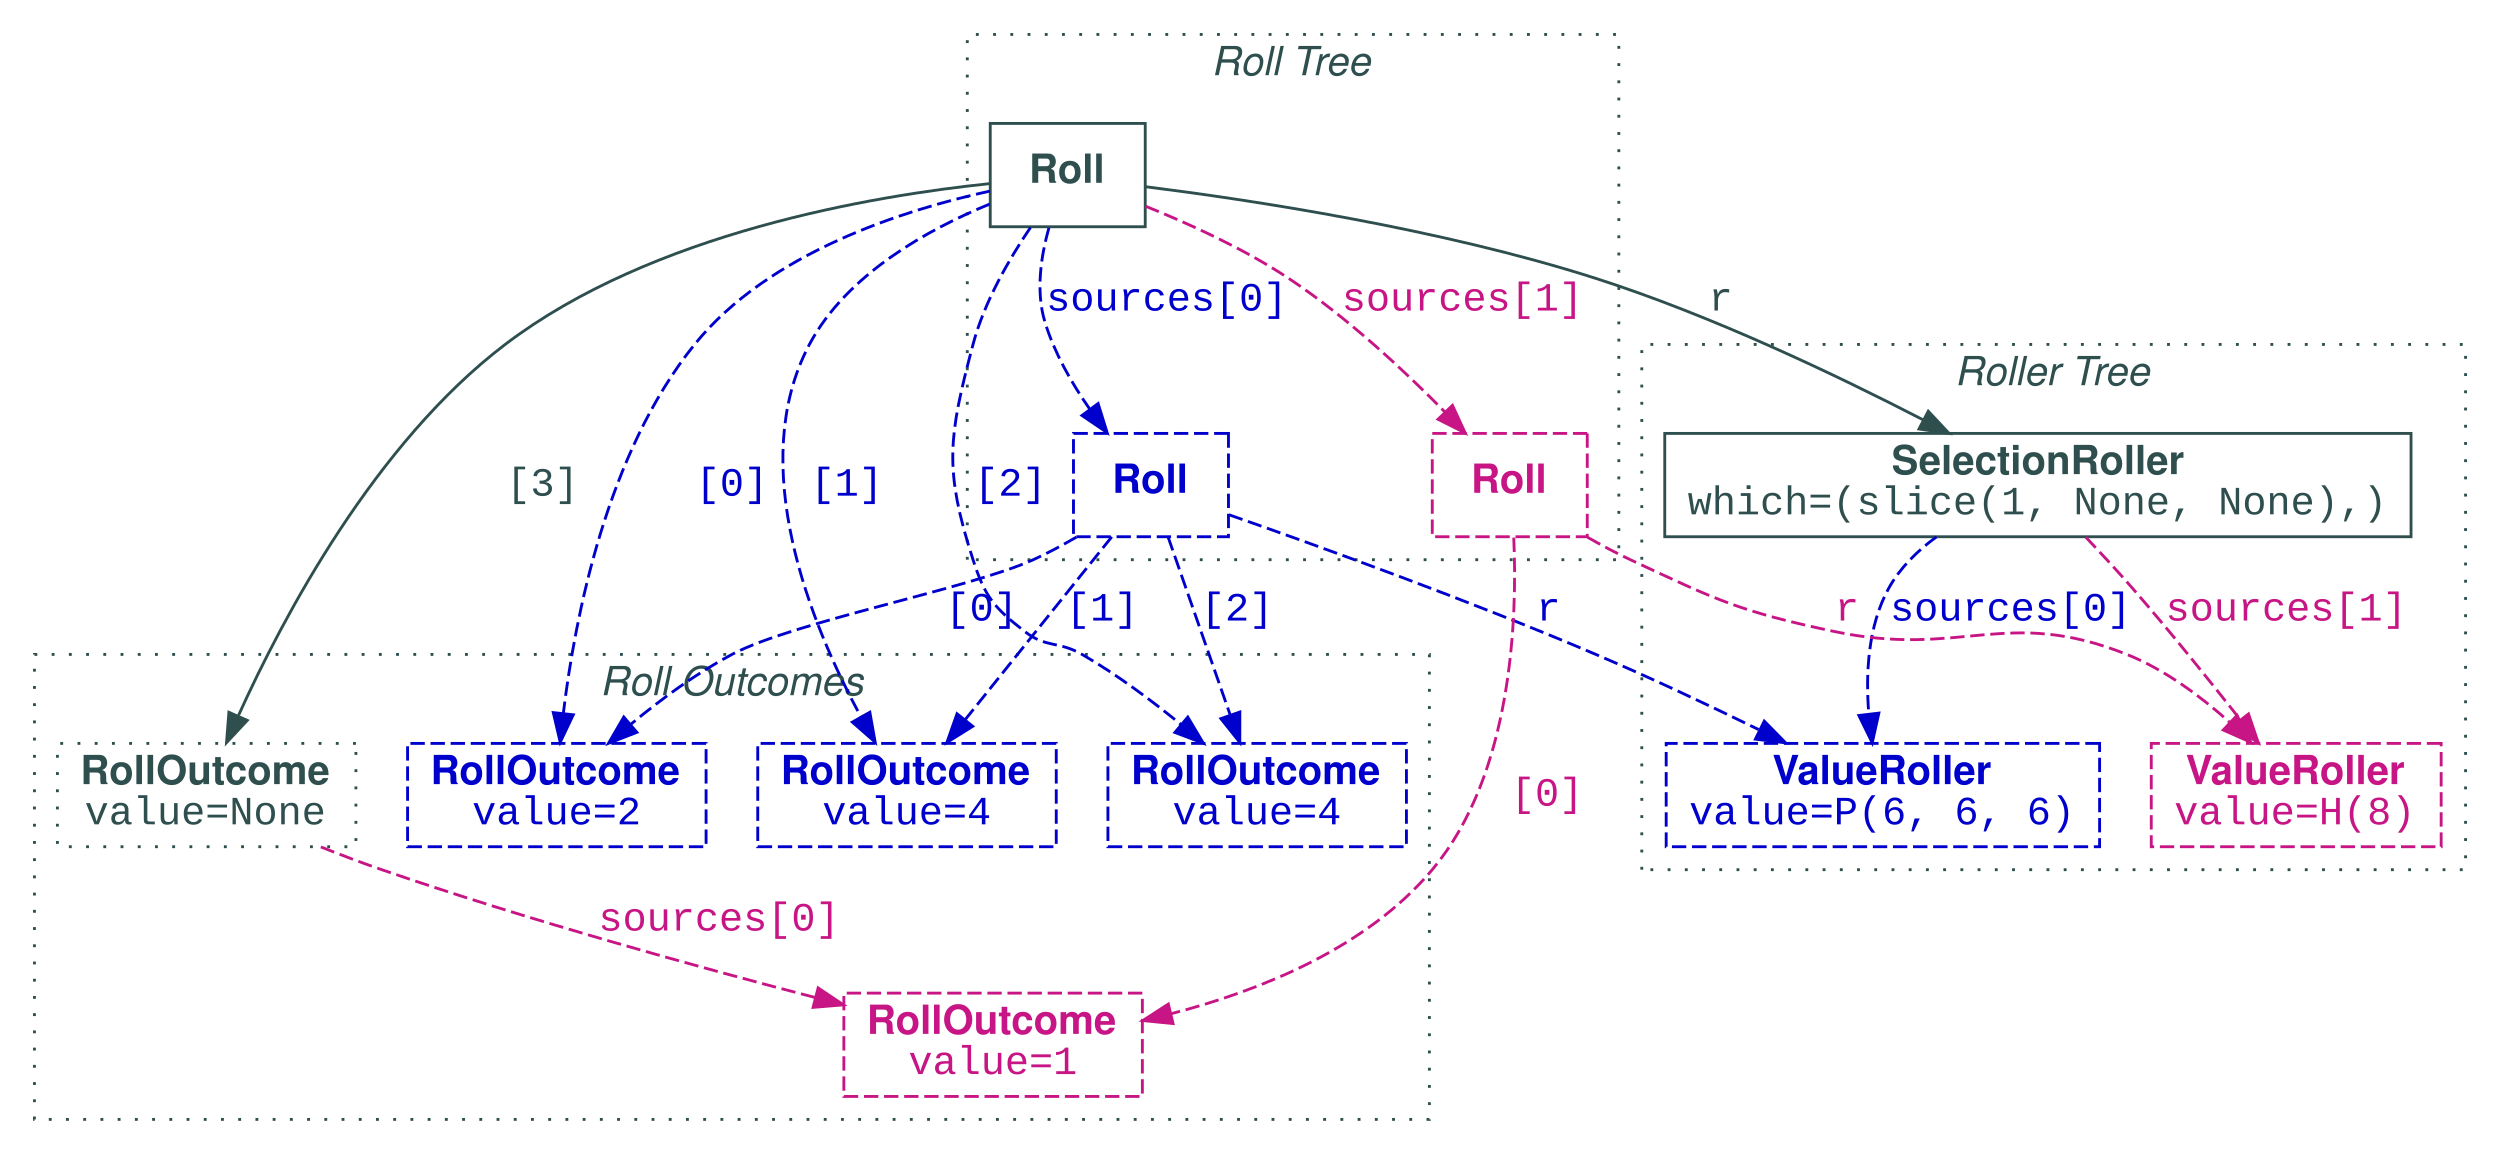
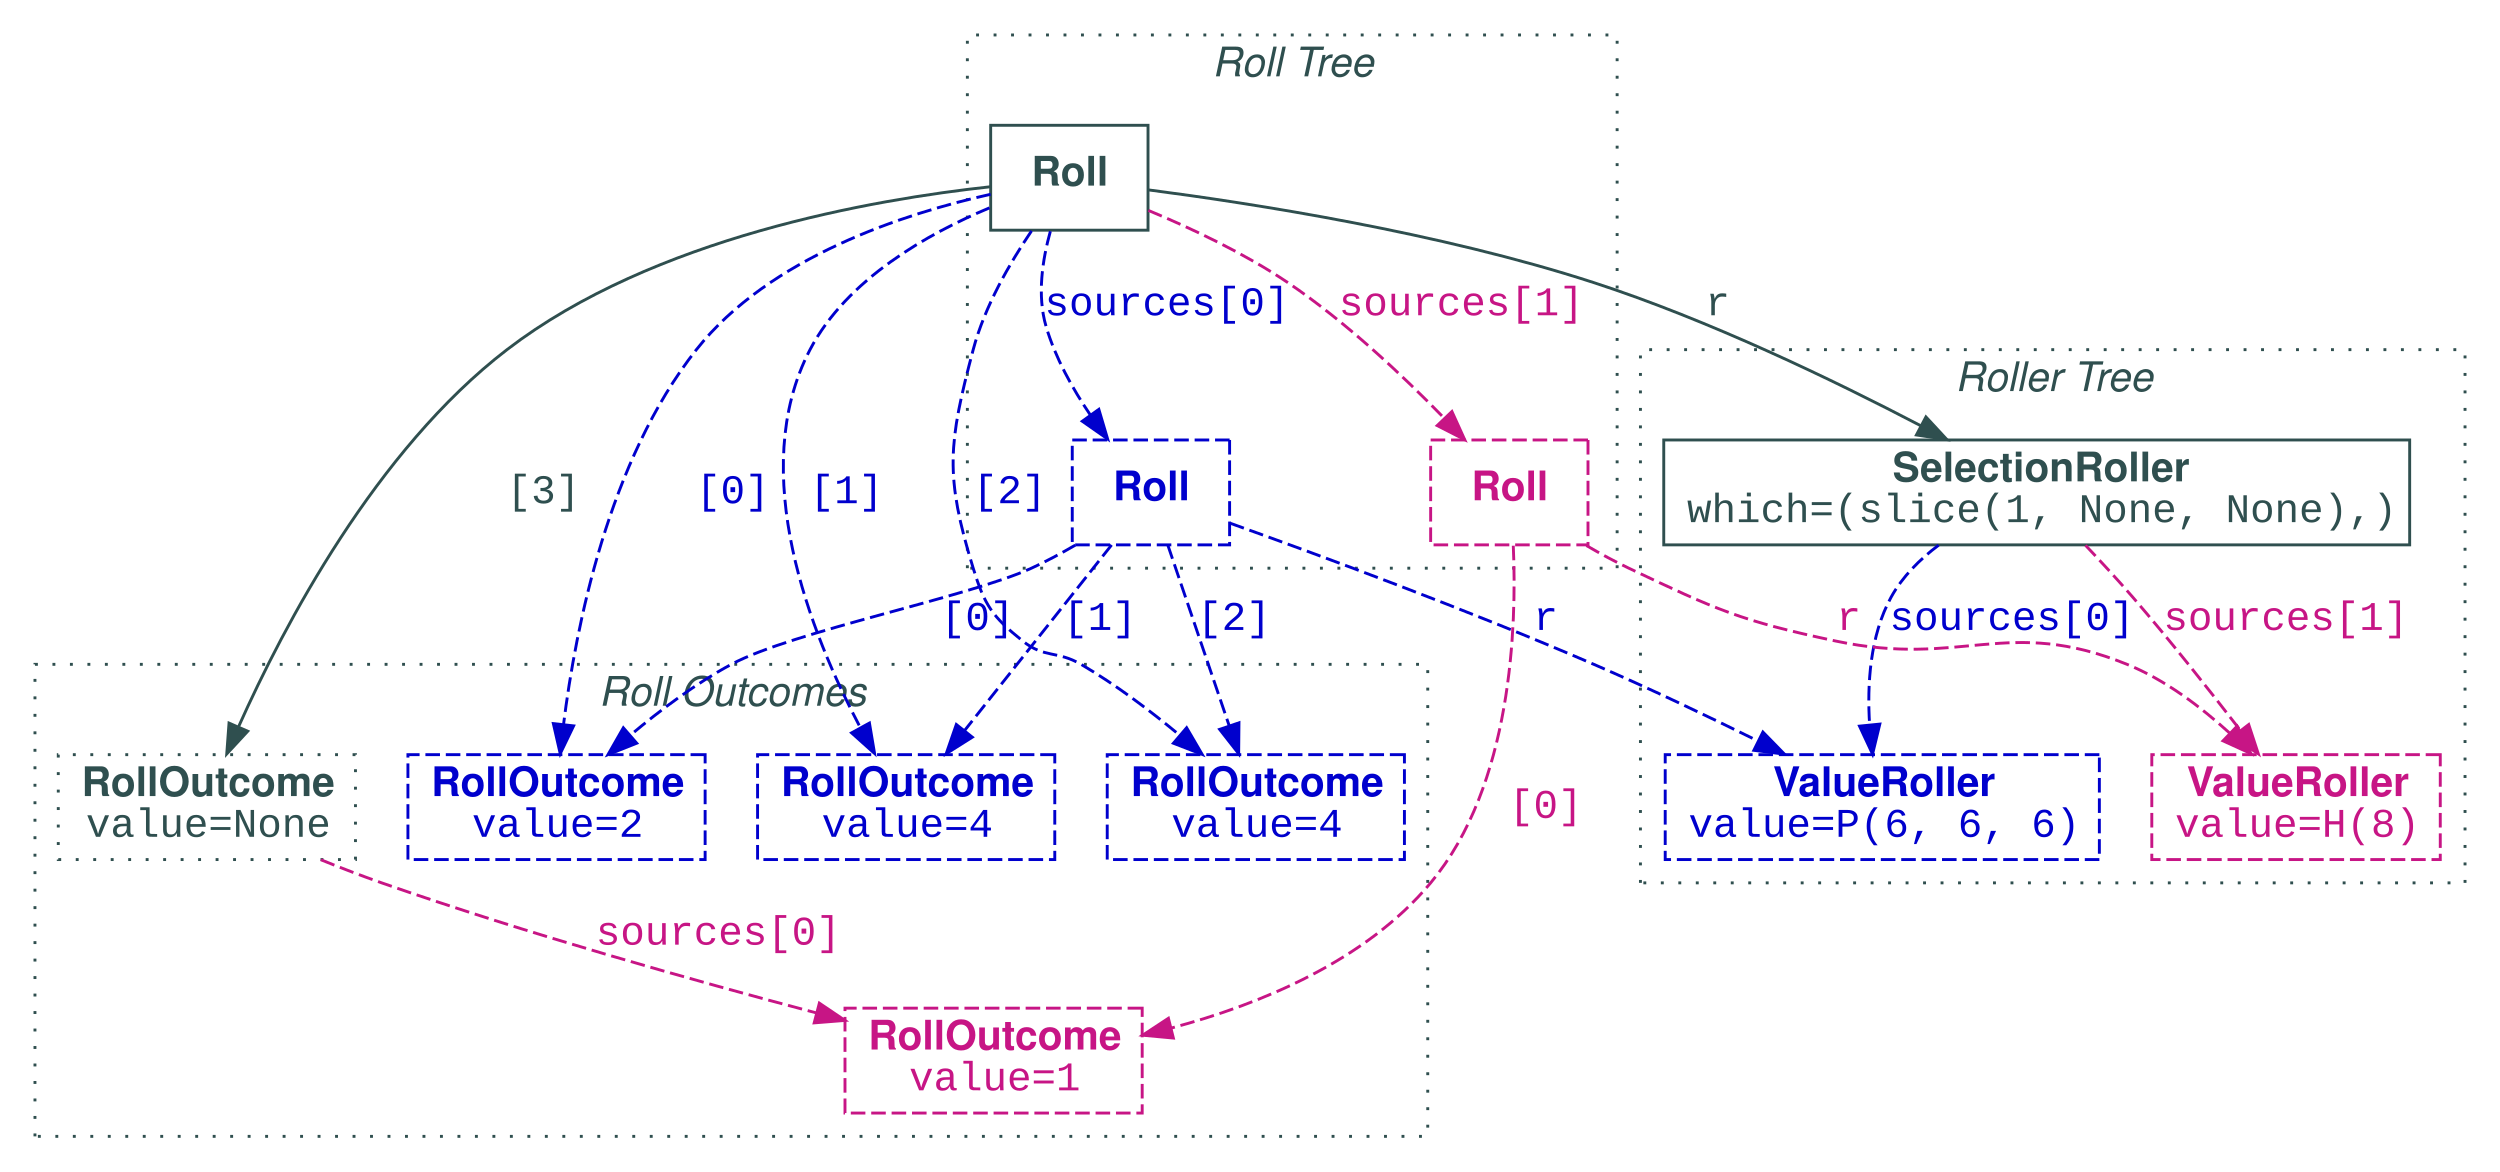
- <svg xmlns="http://www.w3.org/2000/svg" width="871pt" height="402pt" viewBox="0.00 0.00 871.00 402.00">
+ <svg xmlns="http://www.w3.org/2000/svg" width="858pt" height="402pt" viewBox="0.00 0.00 858.00 402.00">
  <g id="graph0" class="graph" transform="scale(1 1) rotate(0) translate(4 398)">
+     <g id="clust3" class="cluster">
+       <polygon fill="transparent" stroke="DarkSlateGray" stroke-dasharray="1,5" points="8,-8 8,-170 486,-170 486,-8 8,-8" />
+       <text text-anchor="start" x="201.5" y="-155.8" font-family="Helvetica,sans-Serif" font-style="italic" font-size="14.00" fill="DarkSlateGray">Roll Outcomes</text>
+     </g>
    <g id="clust1" class="cluster">
-       <polygon fill="transparent" stroke="DarkSlateGray" stroke-dasharray="1,5" points="333,-203 333,-386 560,-386 560,-203 333,-203" />
-       <text text-anchor="start" x="418" y="-371.8" font-family="Helvetica,sans-Serif" font-style="italic" font-size="14.00" fill="DarkSlateGray">Roll Tree</text>
+       <polygon fill="transparent" stroke="DarkSlateGray" stroke-dasharray="1,5" points="328,-203 328,-386 551,-386 551,-203 328,-203" />
+       <text text-anchor="start" x="412" y="-371.8" font-family="Helvetica,sans-Serif" font-style="italic" font-size="14.00" fill="DarkSlateGray">Roll Tree</text>
    </g>
    <g id="clust2" class="cluster">
-       <polygon fill="transparent" stroke="DarkSlateGray" stroke-dasharray="1,5" points="568,-95 568,-278 855,-278 855,-95 568,-95" />
-       <text text-anchor="start" x="677" y="-263.8" font-family="Helvetica,sans-Serif" font-style="italic" font-size="14.00" fill="DarkSlateGray">Roller Tree</text>
-     </g>
-     <g id="clust3" class="cluster">
-       <polygon fill="transparent" stroke="DarkSlateGray" stroke-dasharray="1,5" points="8,-8 8,-170 494,-170 494,-8 8,-8" />
-       <text text-anchor="start" x="205" y="-155.8" font-family="Helvetica,sans-Serif" font-style="italic" font-size="14.00" fill="DarkSlateGray">Roll Outcomes</text>
+       <polygon fill="transparent" stroke="DarkSlateGray" stroke-dasharray="1,5" points="559,-95 559,-278 842,-278 842,-95 559,-95" />
+       <text text-anchor="start" x="667" y="-263.8" font-family="Helvetica,sans-Serif" font-style="italic" font-size="14.00" fill="DarkSlateGray">Roller Tree</text>
    </g>
    <g id="node1" class="node">
-       <polygon fill="none" stroke="DarkSlateGray" points="395,-355 341,-355 341,-319 395,-319 395,-355" />
-       <text text-anchor="start" x="354.5" y="-334.3" font-family="Helvetica,sans-Serif" font-weight="bold" font-size="14.00" fill="DarkSlateGray">Roll</text>
+       <polygon fill="none" stroke="DarkSlateGray" points="390,-355 336,-355 336,-319 390,-319 390,-355" />
+       <text text-anchor="start" x="350" y="-334.3" font-family="Helvetica,sans-Serif" font-weight="bold" font-size="14.00" fill="DarkSlateGray">Roll</text>
    </g>
    <g id="node2" class="node">
-       <polygon fill="none" stroke="DarkSlateGray" points="836,-247 576,-247 576,-211 836,-211 836,-247" />
-       <text text-anchor="start" x="655" y="-232.8" font-family="Helvetica,sans-Serif" font-weight="bold" font-size="14.00" fill="DarkSlateGray">SelectionRoller</text>
-       <text text-anchor="start" x="584" y="-218.8" font-family="Courier New" font-size="14.00" fill="DarkSlateGray">which=(slice(1, None, None),)</text>
+       <polygon fill="none" stroke="DarkSlateGray" points="823,-247 567,-247 567,-211 823,-211 823,-247" />
+       <text text-anchor="start" x="645.5" y="-232.8" font-family="Helvetica,sans-Serif" font-weight="bold" font-size="14.00" fill="DarkSlateGray">SelectionRoller</text>
+       <text text-anchor="start" x="575" y="-218.8" font-family="Courier New" font-size="14.00" fill="DarkSlateGray">which=(slice(1, None, None),)</text>
    </g>
    <g id="edge1" class="edge">
-       <path fill="none" stroke="DarkSlateGray" d="M395.02,-332.96C431.35,-328.4 497.65,-318.41 552,-301 592.15,-288.14 635.56,-267.45 666.03,-251.72" />
-       <polygon fill="DarkSlateGray" stroke="DarkSlateGray" points="667.81,-254.74 675.05,-247.01 664.57,-248.54 667.81,-254.74" />
-       <text text-anchor="middle" x="595.5" y="-289.8" font-family="Courier New" font-size="14.00" fill="DarkSlateGray">r</text>
+       <path fill="none" stroke="DarkSlateGray" d="M390.05,-332.84C425.73,-328.2 490.17,-318.19 543,-301 582.53,-288.14 625.23,-267.55 655.28,-251.84" />
+       <polygon fill="DarkSlateGray" stroke="DarkSlateGray" points="656.98,-254.91 664.18,-247.14 653.71,-248.72 656.98,-254.91" />
+       <text text-anchor="middle" x="585.5" y="-289.8" font-family="Courier New" font-size="14.00" fill="DarkSlateGray">r</text>
    </g>
    <g id="node3" class="node">
-       <polygon fill="none" stroke="MediumBlue" stroke-dasharray="5,2" points="242,-139 138,-139 138,-103 242,-103 242,-139" />
-       <text text-anchor="start" x="146" y="-124.8" font-family="Helvetica,sans-Serif" font-weight="bold" font-size="14.00" fill="MediumBlue">RollOutcome</text>
-       <text text-anchor="start" x="160.5" y="-110.8" font-family="Courier New" font-size="14.00" fill="MediumBlue">value=2</text>
+       <polygon fill="none" stroke="MediumBlue" stroke-dasharray="5,2" points="238,-139 136,-139 136,-103 238,-103 238,-139" />
+       <text text-anchor="start" x="144" y="-124.8" font-family="Helvetica,sans-Serif" font-weight="bold" font-size="14.00" fill="MediumBlue">RollOutcome</text>
+       <text text-anchor="start" x="158" y="-110.8" font-family="Courier New" font-size="14.00" fill="MediumBlue">value=2</text>
    </g>
    <g id="edge2" class="edge">
-       <path fill="none" stroke="MediumBlue" stroke-dasharray="5,2" d="M340.92,-331.43C311.06,-324.92 263.84,-310.02 238,-278 207.49,-240.19 196.32,-183.06 192.26,-149.44" />
-       <polygon fill="MediumBlue" stroke="MediumBlue" points="195.73,-148.97 191.18,-139.41 188.77,-149.72 195.73,-148.97" />
-       <text text-anchor="middle" x="251" y="-225.3" font-family="Courier New" font-size="14.00" fill="MediumBlue">[0]</text>
+       <path fill="none" stroke="MediumBlue" stroke-dasharray="5,2" d="M335.97,-331.32C306.46,-324.74 260.09,-309.79 235,-278 204.9,-239.87 193.59,-182.84 189.4,-149.33" />
+       <polygon fill="MediumBlue" stroke="MediumBlue" points="192.87,-148.88 188.27,-139.33 185.91,-149.66 192.87,-148.88" />
+       <text text-anchor="middle" x="247.5" y="-225.3" font-family="Courier New" font-size="14.00" fill="MediumBlue">[0]</text>
    </g>
    <g id="node4" class="node">
-       <polygon fill="none" stroke="MediumBlue" stroke-dasharray="5,2" points="364,-139 260,-139 260,-103 364,-103 364,-139" />
-       <text text-anchor="start" x="268" y="-124.8" font-family="Helvetica,sans-Serif" font-weight="bold" font-size="14.00" fill="MediumBlue">RollOutcome</text>
-       <text text-anchor="start" x="282.5" y="-110.8" font-family="Courier New" font-size="14.00" fill="MediumBlue">value=4</text>
+       <polygon fill="none" stroke="MediumBlue" stroke-dasharray="5,2" points="358,-139 256,-139 256,-103 358,-103 358,-139" />
+       <text text-anchor="start" x="264" y="-124.8" font-family="Helvetica,sans-Serif" font-weight="bold" font-size="14.00" fill="MediumBlue">RollOutcome</text>
+       <text text-anchor="start" x="278" y="-110.8" font-family="Courier New" font-size="14.00" fill="MediumBlue">value=4</text>
    </g>
    <g id="edge3" class="edge">
-       <path fill="none" stroke="MediumBlue" stroke-dasharray="5,2" d="M340.78,-326.89C319.34,-318.1 290.99,-302.46 278,-278 255.76,-236.11 278.44,-180.52 295.93,-148.27" />
-       <polygon fill="MediumBlue" stroke="MediumBlue" points="299.05,-149.86 300.91,-139.43 292.95,-146.42 299.05,-149.86" />
-       <text text-anchor="middle" x="291" y="-225.3" font-family="Courier New" font-size="14.00" fill="MediumBlue">[1]</text>
+       <path fill="none" stroke="MediumBlue" stroke-dasharray="5,2" d="M335.59,-326.66C314.4,-317.8 286.63,-302.2 274,-278 252.08,-236.01 274.21,-180.46 291.29,-148.23" />
+       <polygon fill="MediumBlue" stroke="MediumBlue" points="294.39,-149.85 296.15,-139.41 288.26,-146.48 294.39,-149.85" />
+       <text text-anchor="middle" x="286.5" y="-225.3" font-family="Courier New" font-size="14.00" fill="MediumBlue">[1]</text>
    </g>
    <g id="node5" class="node">
-       <polygon fill="none" stroke="MediumBlue" stroke-dasharray="5,2" points="486,-139 382,-139 382,-103 486,-103 486,-139" />
-       <text text-anchor="start" x="390" y="-124.8" font-family="Helvetica,sans-Serif" font-weight="bold" font-size="14.00" fill="MediumBlue">RollOutcome</text>
-       <text text-anchor="start" x="404.5" y="-110.8" font-family="Courier New" font-size="14.00" fill="MediumBlue">value=4</text>
+       <polygon fill="none" stroke="MediumBlue" stroke-dasharray="5,2" points="478,-139 376,-139 376,-103 478,-103 478,-139" />
+       <text text-anchor="start" x="384" y="-124.8" font-family="Helvetica,sans-Serif" font-weight="bold" font-size="14.00" fill="MediumBlue">RollOutcome</text>
+       <text text-anchor="start" x="398" y="-110.8" font-family="Courier New" font-size="14.00" fill="MediumBlue">value=4</text>
    </g>
    <g id="edge4" class="edge">
-       <path fill="none" stroke="MediumBlue" stroke-dasharray="5,2" d="M355.03,-318.76C347.56,-307.74 338.91,-292.78 335,-278 326.47,-245.78 324.77,-234.72 335,-203 339.2,-189.97 342.21,-186.43 353,-178 360.54,-172.1 364.71,-174.79 373,-170 384.97,-163.09 397.14,-154.01 407.43,-145.61" />
-       <polygon fill="MediumBlue" stroke="MediumBlue" points="409.82,-148.17 415.24,-139.07 405.33,-142.81 409.82,-148.17" />
-       <text text-anchor="middle" x="348" y="-225.3" font-family="Courier New" font-size="14.00" fill="MediumBlue">[2]</text>
+       <path fill="none" stroke="MediumBlue" stroke-dasharray="5,2" d="M350.03,-318.76C342.56,-307.74 333.91,-292.78 330,-278 321.47,-245.78 320.19,-234.86 330,-203 333.95,-190.16 336.53,-186.42 347,-178 354.46,-172 358.73,-174.82 367,-170 378.82,-163.11 390.8,-154.04 400.92,-145.63" />
+       <polygon fill="MediumBlue" stroke="MediumBlue" points="403.25,-148.24 408.59,-139.09 398.71,-142.92 403.25,-148.24" />
+       <text text-anchor="middle" x="342.5" y="-225.3" font-family="Courier New" font-size="14.00" fill="MediumBlue">[2]</text>
    </g>
    <g id="node6" class="node">
-       <polygon fill="none" stroke="DarkSlateGray" stroke-dasharray="1,5" points="120,-139 16,-139 16,-103 120,-103 120,-139" />
+       <polygon fill="none" stroke="DarkSlateGray" stroke-dasharray="1,5" points="118,-139 16,-139 16,-103 118,-103 118,-139" />
      <text text-anchor="start" x="24" y="-124.8" font-family="Helvetica,sans-Serif" font-weight="bold" font-size="14.00" fill="DarkSlateGray">RollOutcome</text>
      <text text-anchor="start" x="25.5" y="-110.8" font-family="Courier New" font-size="14.00" fill="DarkSlateGray">value=None</text>
    </g>
    <g id="edge5" class="edge">
-       <path fill="none" stroke="DarkSlateGray" d="M340.89,-334.03C300.36,-329.84 223.27,-316.99 172,-278 126.72,-243.57 94.8,-183.45 79.1,-148.76" />
-       <polygon fill="DarkSlateGray" stroke="DarkSlateGray" points="82.15,-147.02 74.92,-139.28 75.75,-149.84 82.15,-147.02" />
-       <text text-anchor="middle" x="185" y="-225.3" font-family="Courier New" font-size="14.00" fill="DarkSlateGray">[3]</text>
+       <path fill="none" stroke="DarkSlateGray" d="M335.95,-333.91C295.92,-329.58 220.24,-316.55 170,-278 125.01,-243.47 93.44,-183.39 77.94,-148.73" />
+       <polygon fill="DarkSlateGray" stroke="DarkSlateGray" points="81.02,-147.04 73.82,-139.26 74.6,-149.83 81.02,-147.04" />
+       <text text-anchor="middle" x="182.5" y="-225.3" font-family="Courier New" font-size="14.00" fill="DarkSlateGray">[3]</text>
    </g>
    <g id="node7" class="node">
-       <polygon fill="none" stroke="MediumBlue" stroke-dasharray="5,2" points="424,-247 370,-247 370,-211 424,-211 424,-247" />
-       <text text-anchor="start" x="383.5" y="-226.3" font-family="Helvetica,sans-Serif" font-weight="bold" font-size="14.00" fill="MediumBlue">Roll</text>
+       <polygon fill="none" stroke="MediumBlue" stroke-dasharray="5,2" points="418,-247 364,-247 364,-211 418,-211 418,-247" />
+       <text text-anchor="start" x="378" y="-226.3" font-family="Helvetica,sans-Serif" font-weight="bold" font-size="14.00" fill="MediumBlue">Roll</text>
    </g>
    <g id="edge12" class="edge">
-       <path fill="none" stroke="MediumBlue" stroke-dasharray="5,2" d="M361.44,-318.62C358.7,-308.89 356.81,-296.61 360,-286 363.25,-275.18 369.35,-264.51 375.68,-255.45" />
-       <polygon fill="MediumBlue" stroke="MediumBlue" points="378.58,-257.41 381.72,-247.29 372.95,-253.24 378.58,-257.41" />
-       <text text-anchor="middle" x="402.5" y="-289.8" font-family="Courier New" font-size="14.00" fill="MediumBlue">sources[0]</text>
+       <path fill="none" stroke="MediumBlue" stroke-dasharray="5,2" d="M356.49,-318.64C353.77,-308.91 351.88,-296.63 355,-286 358.16,-275.24 364.09,-264.6 370.24,-255.52" />
+       <polygon fill="MediumBlue" stroke="MediumBlue" points="373.12,-257.51 376.13,-247.35 367.44,-253.43 373.12,-257.51" />
+       <text text-anchor="middle" x="396.5" y="-289.8" font-family="Courier New" font-size="14.00" fill="MediumBlue">sources[0]</text>
    </g>
    <g id="node9" class="node">
-       <polygon fill="none" stroke="MediumVioletRed" stroke-dasharray="5,2" points="549,-247 495,-247 495,-211 549,-211 549,-247" />
-       <text text-anchor="start" x="508.5" y="-226.3" font-family="Helvetica,sans-Serif" font-weight="bold" font-size="14.00" fill="MediumVioletRed">Roll</text>
+       <polygon fill="none" stroke="MediumVioletRed" stroke-dasharray="5,2" points="541,-247 487,-247 487,-211 541,-211 541,-247" />
+       <text text-anchor="start" x="501" y="-226.3" font-family="Helvetica,sans-Serif" font-weight="bold" font-size="14.00" fill="MediumVioletRed">Roll</text>
    </g>
    <g id="edge13" class="edge">
-       <path fill="none" stroke="MediumVioletRed" stroke-dasharray="5,2" d="M395.11,-326.15C410.39,-320 429.46,-311.31 445,-301 465,-287.73 484.85,-269.27 499.38,-254.5" />
-       <polygon fill="MediumVioletRed" stroke="MediumVioletRed" points="502.04,-256.78 506.47,-247.16 497,-251.92 502.04,-256.78" />
-       <text text-anchor="middle" x="505.5" y="-289.8" font-family="Courier New" font-size="14.00" fill="MediumVioletRed">sources[1]</text>
+       <path fill="none" stroke="MediumVioletRed" stroke-dasharray="5,2" d="M390.13,-325.78C404.89,-319.63 423.12,-311.05 438,-301 457.75,-287.66 477.34,-269.2 491.68,-254.45" />
+       <polygon fill="MediumVioletRed" stroke="MediumVioletRed" points="494.3,-256.77 498.68,-247.12 489.24,-251.94 494.3,-256.77" />
+       <text text-anchor="middle" x="497.5" y="-289.8" font-family="Courier New" font-size="14.00" fill="MediumVioletRed">sources[1]</text>
    </g>
    <g id="node8" class="node">
-       <polygon fill="none" stroke="MediumBlue" stroke-dasharray="5,2" points="727.5,-139 576.5,-139 576.5,-103 727.5,-103 727.5,-139" />
-       <text text-anchor="start" x="613.5" y="-124.8" font-family="Helvetica,sans-Serif" font-weight="bold" font-size="14.00" fill="MediumBlue">ValueRoller</text>
-       <text text-anchor="start" x="584.5" y="-110.8" font-family="Courier New" font-size="14.00" fill="MediumBlue">value=P(6, 6, 6)</text>
+       <polygon fill="none" stroke="MediumBlue" stroke-dasharray="5,2" points="716.5,-139 567.5,-139 567.5,-103 716.5,-103 716.5,-139" />
+       <text text-anchor="start" x="604.5" y="-124.8" font-family="Helvetica,sans-Serif" font-weight="bold" font-size="14.00" fill="MediumBlue">ValueRoller</text>
+       <text text-anchor="start" x="575.5" y="-110.8" font-family="Courier New" font-size="14.00" fill="MediumBlue">value=P(6, 6, 6)</text>
    </g>
    <g id="edge14" class="edge">
-       <path fill="none" stroke="MediumBlue" stroke-dasharray="5,2" d="M670.68,-210.97C664.03,-206.11 657.94,-200.15 654,-193 646.75,-179.83 645.95,-163.1 647.1,-149.19" />
-       <polygon fill="MediumBlue" stroke="MediumBlue" points="650.59,-149.55 648.29,-139.21 643.63,-148.72 650.59,-149.55" />
-       <text text-anchor="middle" x="696.5" y="-181.8" font-family="Courier New" font-size="14.00" fill="MediumBlue">sources[0]</text>
+       <path fill="none" stroke="MediumBlue" stroke-dasharray="5,2" d="M661.34,-210.9C654.85,-206.02 648.87,-200.06 645,-193 637.77,-179.81 636.75,-163.08 637.66,-149.17" />
+       <polygon fill="MediumBlue" stroke="MediumBlue" points="641.15,-149.49 638.66,-139.19 634.18,-148.79 641.15,-149.49" />
+       <text text-anchor="middle" x="686.5" y="-181.8" font-family="Courier New" font-size="14.00" fill="MediumBlue">sources[0]</text>
    </g>
    <g id="node10" class="node">
-       <polygon fill="none" stroke="MediumVioletRed" stroke-dasharray="5,2" points="846.5,-139 745.5,-139 745.5,-103 846.5,-103 846.5,-139" />
-       <text text-anchor="start" x="757.5" y="-124.8" font-family="Helvetica,sans-Serif" font-weight="bold" font-size="14.00" fill="MediumVioletRed">ValueRoller</text>
-       <text text-anchor="start" x="753.5" y="-110.8" font-family="Courier New" font-size="14.00" fill="MediumVioletRed">value=H(8)</text>
+       <polygon fill="none" stroke="MediumVioletRed" stroke-dasharray="5,2" points="833.5,-139 734.5,-139 734.5,-103 833.5,-103 833.5,-139" />
+       <text text-anchor="start" x="746.5" y="-124.8" font-family="Helvetica,sans-Serif" font-weight="bold" font-size="14.00" fill="MediumVioletRed">ValueRoller</text>
+       <text text-anchor="start" x="742.5" y="-110.8" font-family="Courier New" font-size="14.00" fill="MediumVioletRed">value=H(8)</text>
    </g>
    <g id="edge15" class="edge">
-       <path fill="none" stroke="MediumVioletRed" stroke-dasharray="5,2" d="M722.73,-210.81C728.03,-205.21 733.85,-198.92 739,-193 751.89,-178.19 765.69,-161.03 776.49,-147.3" />
-       <polygon fill="MediumVioletRed" stroke="MediumVioletRed" points="779.38,-149.27 782.78,-139.24 773.87,-144.96 779.38,-149.27" />
-       <text text-anchor="middle" x="792.5" y="-181.8" font-family="Courier New" font-size="14.00" fill="MediumVioletRed">sources[1]</text>
+       <path fill="none" stroke="MediumVioletRed" stroke-dasharray="5,2" d="M711.76,-210.83C717.06,-205.24 722.87,-198.94 728,-193 740.74,-178.24 754.3,-161.08 764.89,-147.34" />
+       <polygon fill="MediumVioletRed" stroke="MediumVioletRed" points="767.76,-149.34 771.06,-139.27 762.2,-145.08 767.76,-149.34" />
+       <text text-anchor="middle" x="780.5" y="-181.8" font-family="Courier New" font-size="14.00" fill="MediumVioletRed">sources[1]</text>
    </g>
    <g id="node11" class="node">
-       <polygon fill="none" stroke="MediumVioletRed" stroke-dasharray="5,2" points="394,-52 290,-52 290,-16 394,-16 394,-52" />
-       <text text-anchor="start" x="298" y="-37.8" font-family="Helvetica,sans-Serif" font-weight="bold" font-size="14.00" fill="MediumVioletRed">RollOutcome</text>
-       <text text-anchor="start" x="312.5" y="-23.8" font-family="Courier New" font-size="14.00" fill="MediumVioletRed">value=1</text>
+       <polygon fill="none" stroke="MediumVioletRed" stroke-dasharray="5,2" points="388,-52 286,-52 286,-16 388,-16 388,-52" />
+       <text text-anchor="start" x="294" y="-37.8" font-family="Helvetica,sans-Serif" font-weight="bold" font-size="14.00" fill="MediumVioletRed">RollOutcome</text>
+       <text text-anchor="start" x="308" y="-23.8" font-family="Courier New" font-size="14.00" fill="MediumVioletRed">value=1</text>
    </g>
    <g id="edge16" class="edge">
-       <path fill="none" stroke="MediumVioletRed" stroke-dasharray="5,2" d="M107.78,-102.93C114.8,-100.14 122.07,-97.39 129,-95 179.21,-77.7 237.3,-61.59 280.12,-50.43" />
-       <polygon fill="MediumVioletRed" stroke="MediumVioletRed" points="281.04,-53.81 289.84,-47.91 279.28,-47.03 281.04,-53.81" />
-       <text text-anchor="middle" x="246.5" y="-73.8" font-family="Courier New" font-size="14.00" fill="MediumVioletRed">sources[0]</text>
+       <path fill="none" stroke="MediumVioletRed" stroke-dasharray="5,2" d="M106.12,-102.93C113.02,-100.14 120.18,-97.38 127,-95 176.54,-77.67 233.89,-61.54 276.13,-50.38" />
+       <polygon fill="MediumVioletRed" stroke="MediumVioletRed" points="277.2,-53.72 285.99,-47.79 275.43,-46.95 277.2,-53.72" />
+       <text text-anchor="middle" x="242.5" y="-73.8" font-family="Courier New" font-size="14.00" fill="MediumVioletRed">sources[0]</text>
    </g>
    <g id="edge7" class="edge">
-       <path fill="none" stroke="MediumBlue" stroke-dasharray="5,2" d="M371.05,-210.89C366.16,-208.04 361.01,-205.27 356,-203 333.73,-192.89 272.63,-181.42 251,-170 238.59,-163.45 226.18,-154.28 215.82,-145.71" />
-       <polygon fill="MediumBlue" stroke="MediumBlue" points="217.88,-142.86 208,-139.03 213.33,-148.19 217.88,-142.86" />
-       <text text-anchor="middle" x="338" y="-181.8" font-family="Courier New" font-size="14.00" fill="MediumBlue">[0]</text>
+       <path fill="none" stroke="MediumBlue" stroke-dasharray="5,2" d="M365.04,-210.91C360.15,-208.06 355,-205.29 350,-203 328.14,-193.01 268.18,-181.36 247,-170 234.76,-163.43 222.54,-154.26 212.36,-145.7" />
+       <polygon fill="MediumBlue" stroke="MediumBlue" points="214.52,-142.93 204.67,-139.02 209.93,-148.22 214.52,-142.93" />
+       <text text-anchor="middle" x="331.5" y="-181.8" font-family="Courier New" font-size="14.00" fill="MediumBlue">[0]</text>
    </g>
    <g id="edge8" class="edge">
-       <path fill="none" stroke="MediumBlue" stroke-dasharray="5,2" d="M383.34,-210.97C369.55,-193.76 348.07,-166.98 332.28,-147.29" />
-       <polygon fill="MediumBlue" stroke="MediumBlue" points="334.89,-144.95 325.91,-139.34 329.43,-149.33 334.89,-144.95" />
-       <text text-anchor="middle" x="380" y="-181.8" font-family="Courier New" font-size="14.00" fill="MediumBlue">[1]</text>
+       <path fill="none" stroke="MediumBlue" stroke-dasharray="5,2" d="M377.5,-210.97C363.87,-193.76 342.65,-166.98 327.05,-147.29" />
+       <polygon fill="MediumBlue" stroke="MediumBlue" points="329.7,-145 320.74,-139.34 324.21,-149.35 329.7,-145" />
+       <text text-anchor="middle" x="373.5" y="-181.8" font-family="Courier New" font-size="14.00" fill="MediumBlue">[1]</text>
    </g>
    <g id="edge9" class="edge">
-       <path fill="none" stroke="MediumBlue" stroke-dasharray="5,2" d="M402.94,-210.97C408.79,-194.22 417.8,-168.41 424.61,-148.89" />
-       <polygon fill="MediumBlue" stroke="MediumBlue" points="427.96,-149.94 427.95,-139.34 421.35,-147.63 427.96,-149.94" />
-       <text text-anchor="middle" x="427" y="-181.8" font-family="Courier New" font-size="14.00" fill="MediumBlue">[2]</text>
+       <path fill="none" stroke="MediumBlue" stroke-dasharray="5,2" d="M396.78,-210.97C402.47,-194.22 411.24,-168.41 417.87,-148.89" />
+       <polygon fill="MediumBlue" stroke="MediumBlue" points="421.21,-149.93 421.11,-139.34 414.58,-147.68 421.21,-149.93" />
+       <text text-anchor="middle" x="419.5" y="-181.8" font-family="Courier New" font-size="14.00" fill="MediumBlue">[2]</text>
    </g>
    <g id="edge6" class="edge">
-       <path fill="none" stroke="MediumBlue" stroke-dasharray="5,2" d="M424.17,-218.66C455.35,-207.76 507.86,-188.81 552,-170 570.83,-161.97 591.27,-152.34 608.73,-143.81" />
-       <polygon fill="MediumBlue" stroke="MediumBlue" points="610.67,-146.76 618.1,-139.2 607.58,-140.48 610.67,-146.76" />
-       <text text-anchor="middle" x="535.5" y="-181.8" font-family="Courier New" font-size="14.00" fill="MediumBlue">r</text>
+       <path fill="none" stroke="MediumBlue" stroke-dasharray="5,2" d="M418.19,-218.43C448.83,-207.47 499.96,-188.6 543,-170 561.64,-161.94 581.87,-152.3 599.16,-143.78" />
+       <polygon fill="MediumBlue" stroke="MediumBlue" points="601.03,-146.76 608.43,-139.18 597.92,-140.49 601.03,-146.76" />
+       <text text-anchor="middle" x="526.5" y="-181.8" font-family="Courier New" font-size="14.00" fill="MediumBlue">r</text>
    </g>
    <g id="edge10" class="edge">
-       <path fill="none" stroke="MediumVioletRed" stroke-dasharray="5,2" d="M549.14,-210.79C554,-208.02 559.08,-205.3 564,-203 594.3,-188.82 602.27,-184.92 635,-178 679.49,-168.59 694.78,-186.89 737,-170 750.16,-164.74 762.65,-155.45 772.72,-146.44" />
-       <polygon fill="MediumVioletRed" stroke="MediumVioletRed" points="775.37,-148.76 780.25,-139.36 770.57,-143.66 775.37,-148.76" />
-       <text text-anchor="middle" x="639.5" y="-181.8" font-family="Courier New" font-size="14.00" fill="MediumVioletRed">r</text>
+       <path fill="none" stroke="MediumVioletRed" stroke-dasharray="5,2" d="M540.46,-210.77C545.21,-207.99 550.18,-205.29 555,-203 585.22,-188.66 593.27,-184.95 626,-178 669.61,-168.74 684.69,-186.77 726,-170 739,-164.72 751.29,-155.44 761.18,-146.43" />
+       <polygon fill="MediumVioletRed" stroke="MediumVioletRed" points="763.78,-148.79 768.57,-139.35 758.93,-143.74 763.78,-148.79" />
+       <text text-anchor="middle" x="630.5" y="-181.8" font-family="Courier New" font-size="14.00" fill="MediumVioletRed">r</text>
    </g>
    <g id="edge11" class="edge">
-       <path fill="none" stroke="MediumVioletRed" stroke-dasharray="5,2" d="M523.39,-210.69C524.65,-182.97 523.04,-128.38 495,-95 472.31,-67.99 435.86,-53.08 404.22,-44.87" />
-       <polygon fill="MediumVioletRed" stroke="MediumVioletRed" points="404.69,-41.39 394.15,-42.44 403.05,-48.19 404.69,-41.39" />
-       <text text-anchor="middle" x="535" y="-117.3" font-family="Courier New" font-size="14.00" fill="MediumVioletRed">[0]</text>
+       <path fill="none" stroke="MediumVioletRed" stroke-dasharray="5,2" d="M515.36,-210.71C516.59,-183.02 514.92,-128.47 487,-95 464.79,-68.38 429.05,-53.47 398.03,-45.18" />
+       <polygon fill="MediumVioletRed" stroke="MediumVioletRed" points="398.7,-41.74 388.15,-42.71 397,-48.53 398.7,-41.74" />
+       <text text-anchor="middle" x="526.5" y="-117.3" font-family="Courier New" font-size="14.00" fill="MediumVioletRed">[0]</text>
    </g>
  </g>
</svg>
